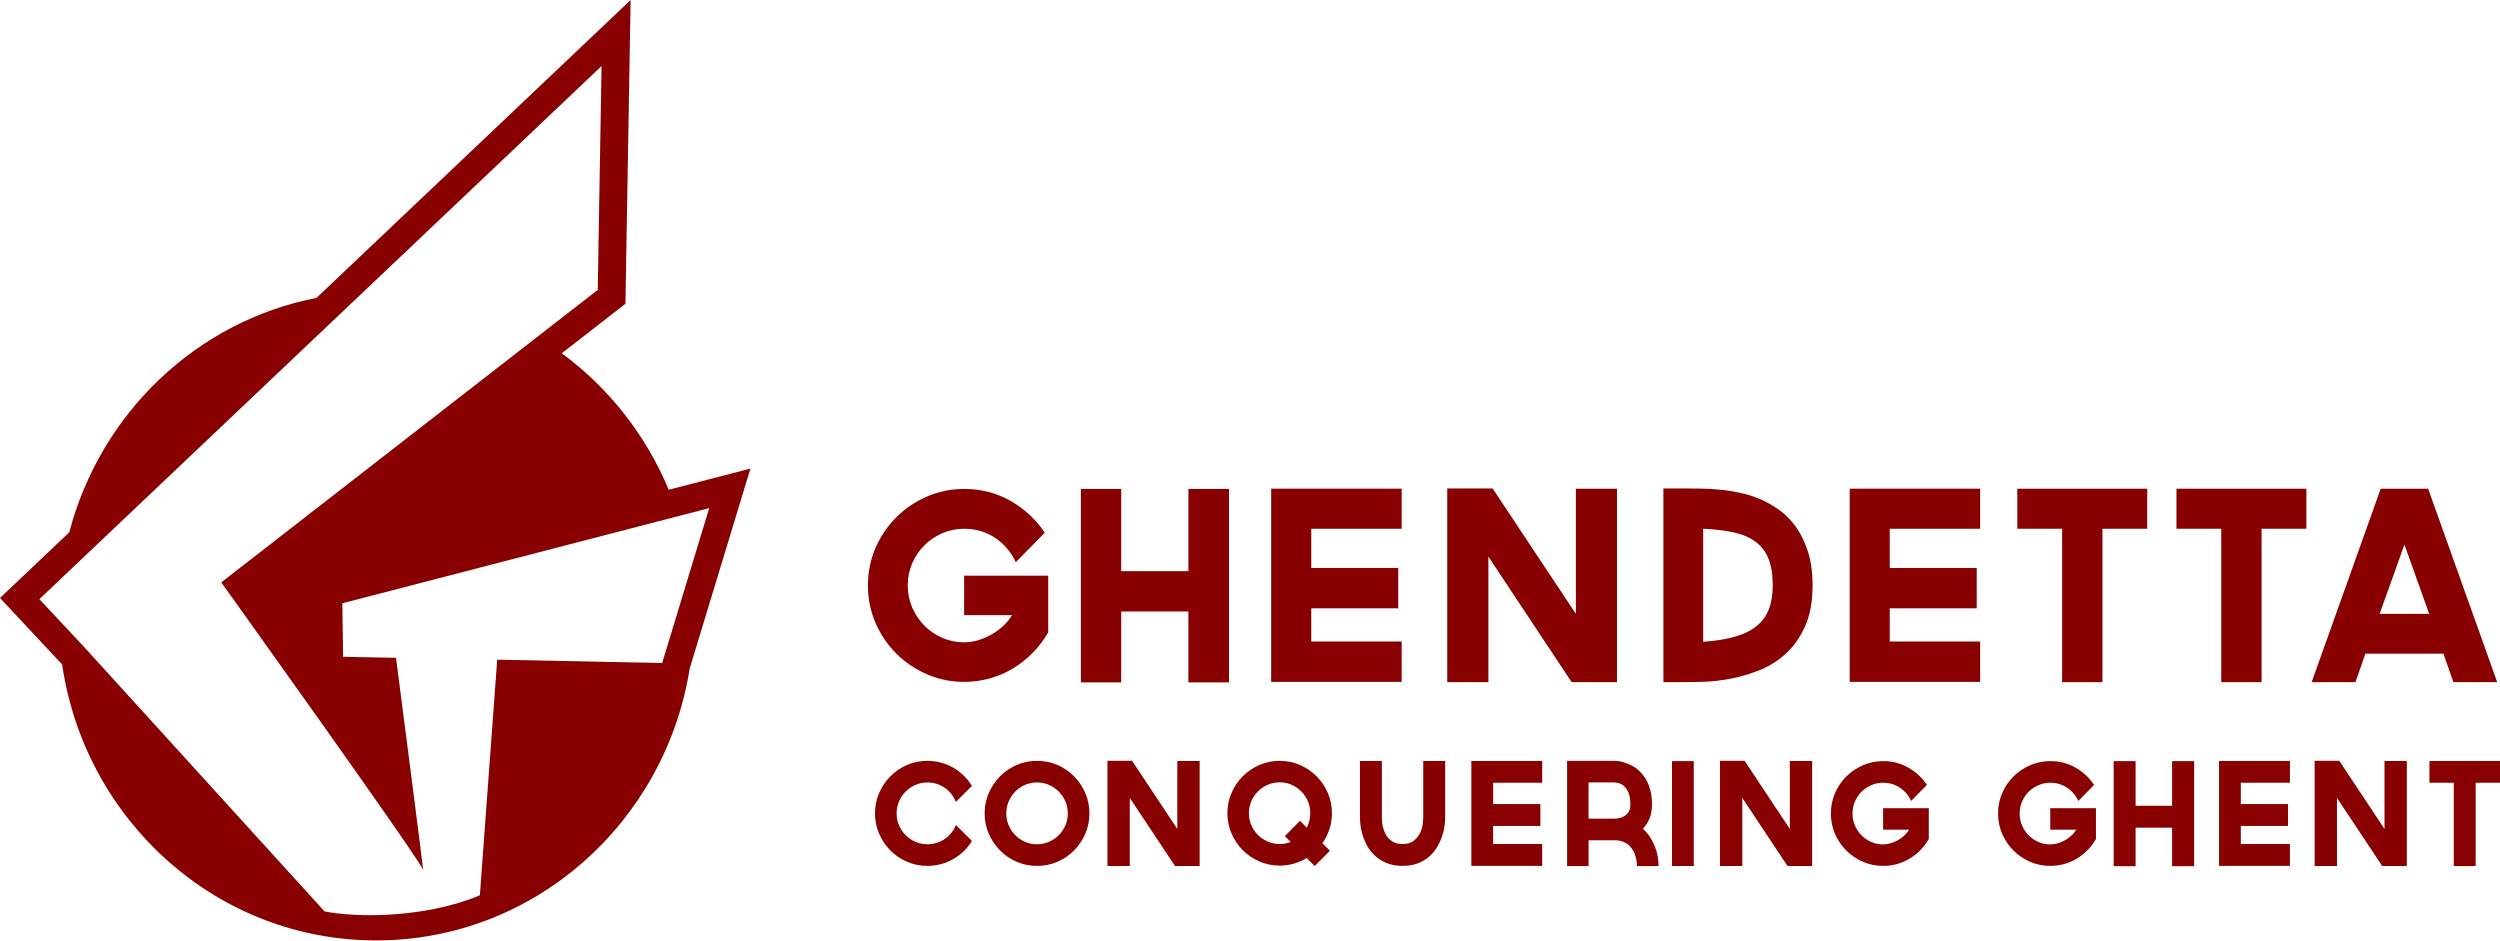
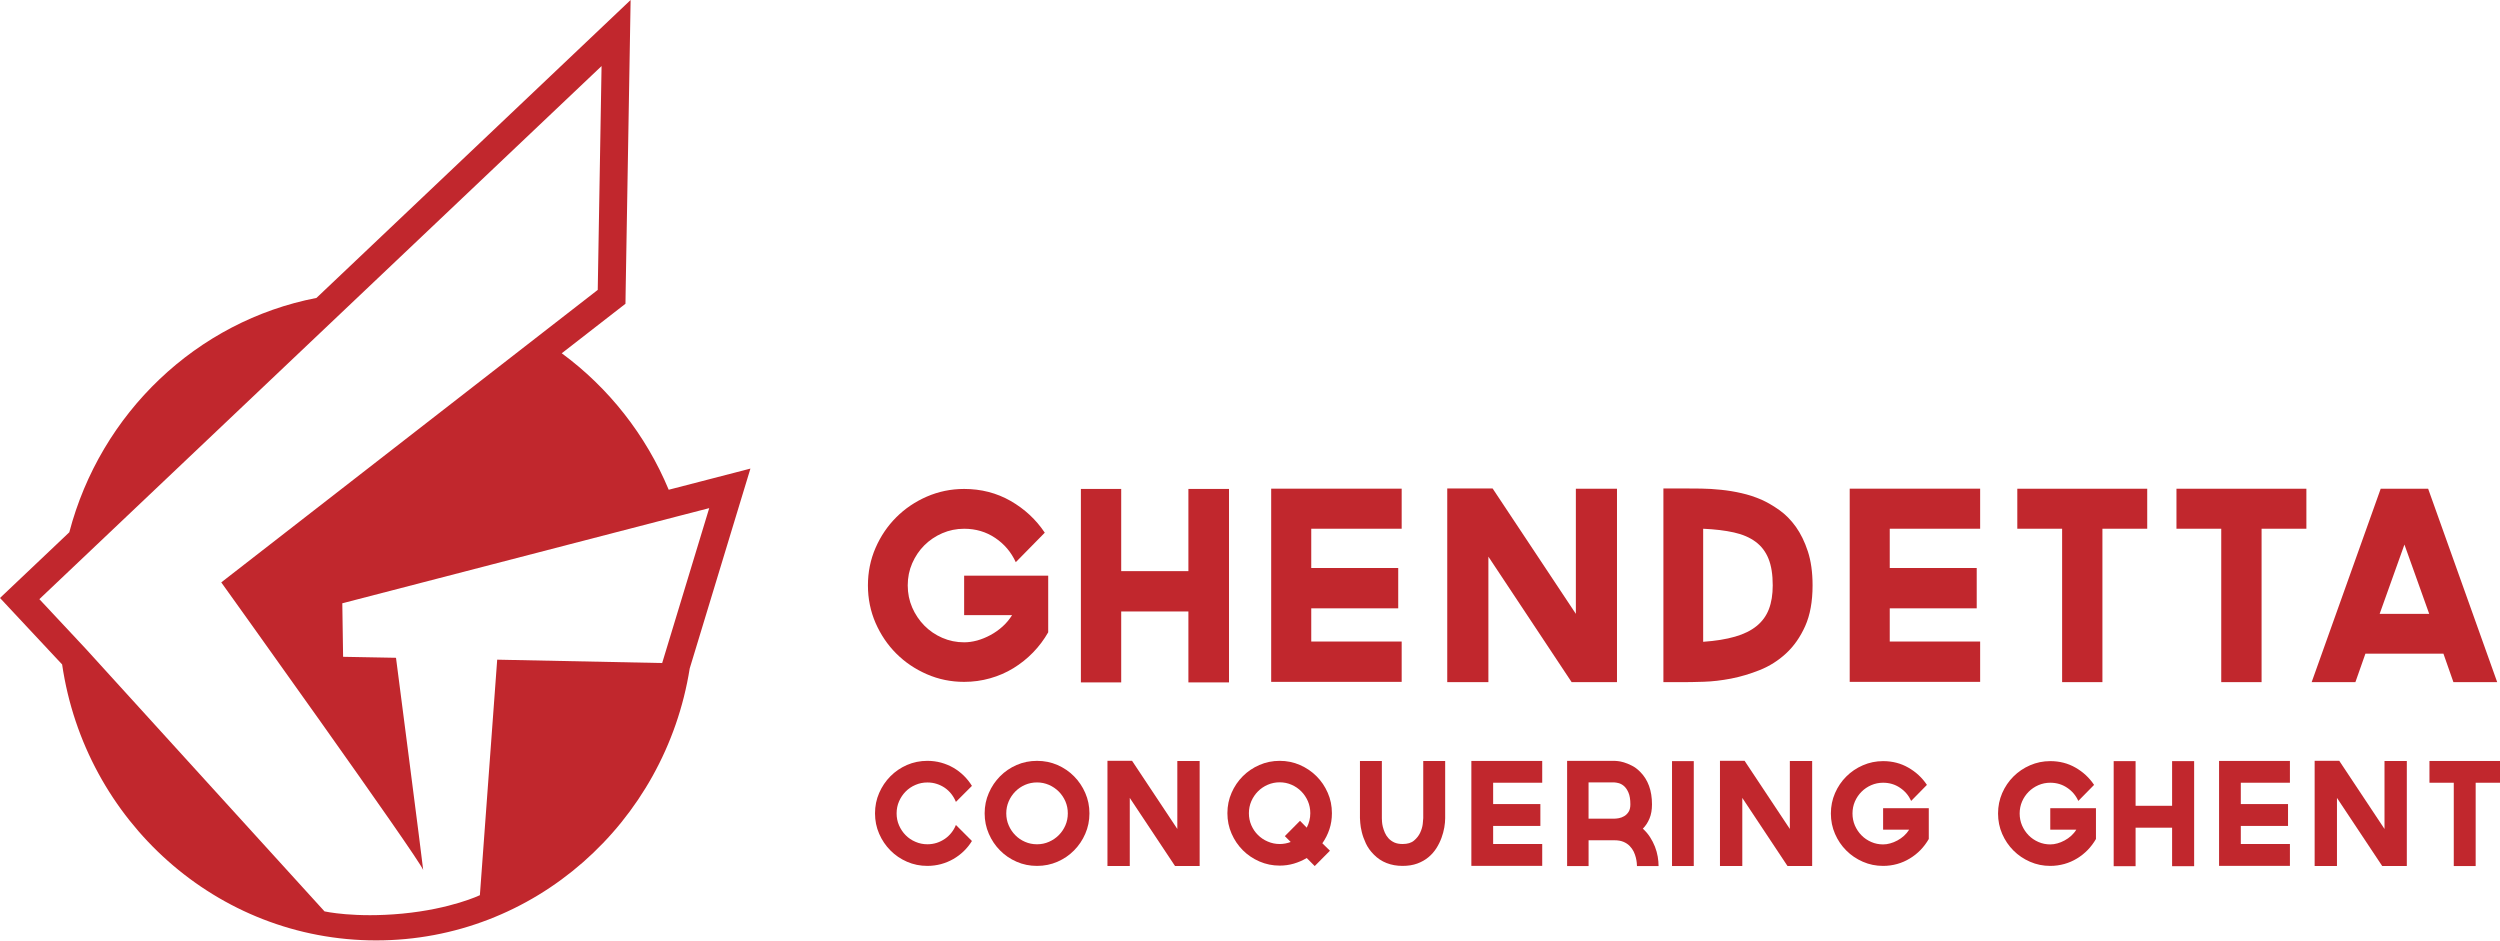
- <svg xmlns="http://www.w3.org/2000/svg" version="1.1" id="Layer_1" x="0px" y="0px" width="512px" height="192.597px" viewBox="0.5 240.5 512 192.597" enable-background="new 0.5 240.5 512 192.597" xml:space="preserve">
-   <path fill="#890000" d="M154.188,336.466l-9.878,2.559l-6.082,1.575l-0.776,0.2c-4.682-11.248-12.316-20.895-21.91-27.952  l0.419-0.321l10.47-8.136l2.164-1.68l0.041-2.741l0.782-45.84l0.232-13.63l-9.891,9.383l-46.397,43.999l-8.052,7.634  c-24.561,4.766-44.221,23.604-50.617,47.994l-2.568,2.435l-7.505,7.116L0.5,362.965l3.878,4.153l7.9,8.449l0.945,1.003  c4.676,31.992,31.668,56.526,64.313,56.526c32.364,0,59.197-24.111,64.217-55.696l9.468-31.176L154.188,336.466z M136.112,376.291  l-33.786-0.69l-3.547,48.236c0,0-5.884,2.821-15.876,3.772c-9.779,0.932-15.941-0.458-15.941-0.458l-48.83-53.706l-1.673-1.792  l-7.898-8.446l7.505-7.115l61.233-58.064l46.401-43.998l-0.782,45.842l-10.475,8.134l-66.628,51.766  c0,0,40.504,56.507,41.354,58.905c-0.075-1.08-5.568-43.462-5.568-43.462l-10.834-0.201l-0.163-10.962l69.062-17.915l6.082-1.573  L136.112,376.291z" />
+ <svg xmlns="http://www.w3.org/2000/svg" version="1.1" id="Layer_1" x="0px" y="0px" width="512px" height="192.598px" viewBox="0 0 512 192.598" enable-background="new 0 0 512 192.598" xml:space="preserve">
+   <path fill="#C1272D" d="M153.688,95.966l-9.878,2.56l-6.082,1.574l-0.776,0.2c-4.682-11.248-12.316-20.895-21.91-27.952l0.419-0.32  l10.47-8.137l2.164-1.68l0.041-2.741l0.782-45.84L129.15,0l-9.891,9.383L72.862,53.382l-8.052,7.634  C40.249,65.782,20.589,84.62,14.193,109.01l-2.568,2.436L4.12,118.56L0,122.465l3.878,4.153l7.9,8.449l0.945,1.003  c4.676,31.991,31.668,56.525,64.313,56.525c32.364,0,59.197-24.11,64.217-55.695l9.468-31.177L153.688,95.966z M135.612,135.791  l-33.786-0.69l-3.547,48.236c0,0-5.884,2.821-15.876,3.772c-9.779,0.932-15.941-0.458-15.941-0.458l-48.83-53.706l-1.673-1.792  l-7.898-8.446l7.505-7.115l61.233-58.063L123.2,13.53l-0.782,45.842l-10.475,8.134l-66.628,51.766c0,0,40.504,56.508,41.354,58.905  c-0.075-1.08-5.568-43.462-5.568-43.462l-10.834-0.201l-0.163-10.962l69.062-17.915l6.082-1.572L135.612,135.791z" />
  <g>
-     <path fill="#890000" d="M197.955,358.393h17.217v11.604c-0.864,1.511-1.899,2.892-3.105,4.132   c-1.204,1.241-2.546,2.308-4.018,3.214c-1.475,0.904-3.067,1.592-4.776,2.075c-1.712,0.484-3.479,0.73-5.317,0.73   c-2.697,0-5.242-0.521-7.64-1.568c-2.393-1.041-4.48-2.456-6.263-4.234c-1.78-1.783-3.191-3.871-4.239-6.263   c-1.039-2.396-1.562-4.962-1.562-7.698c0-2.732,0.523-5.296,1.562-7.683c1.048-2.402,2.457-4.48,4.239-6.259   c1.782-1.784,3.87-3.193,6.263-4.238c2.397-1.04,4.942-1.568,7.64-1.568c3.489,0,6.664,0.823,9.526,2.458   c2.86,1.645,5.188,3.804,6.988,6.501l-5.938,6.041c-0.938-2.05-2.338-3.704-4.208-4.964c-1.87-1.257-3.991-1.883-6.369-1.883   c-1.586,0-3.076,0.307-4.48,0.915c-1.402,0.609-2.623,1.439-3.672,2.48c-1.045,1.044-1.867,2.269-2.483,3.673   c-0.611,1.403-0.916,2.913-0.916,4.532c0,1.614,0.308,3.13,0.916,4.535c0.611,1.399,1.438,2.634,2.483,3.696   c1.049,1.061,2.27,1.898,3.672,2.507c1.404,0.614,2.895,0.92,4.48,0.92c0.859,0,1.752-0.127,2.671-0.374   c0.92-0.26,1.826-0.627,2.721-1.113c0.905-0.486,1.727-1.07,2.487-1.754c0.758-0.685,1.4-1.457,1.939-2.323h-9.818V358.393z" />
-     <path fill="#890000" d="M252.2,340.637v39.618h-8.316V365.73h-13.762v14.524h-8.256v-39.618h8.256v16.839h13.762v-16.839H252.2z" />
-     <path fill="#890000" d="M269.044,348.789v8.031h17.812v8.263h-17.812v6.8h18.519v8.266h-26.725v-39.566h26.725v8.207H269.044   L269.044,348.789z" />
-     <path fill="#890000" d="M323.237,340.589h8.423v39.616h-9.288l-17.05-25.705v25.705h-8.426v-39.674h9.287l17.054,25.686V340.589z" />
-     <path fill="#890000" d="M361.294,342.853c1.188,0.54,2.399,1.252,3.644,2.131c1.238,0.881,2.354,2.016,3.347,3.398   c0.988,1.385,1.809,3.055,2.455,5.017c0.646,1.964,0.974,4.292,0.974,6.986c0,3.315-0.509,6.093-1.514,8.342   c-1.01,2.251-2.314,4.115-3.915,5.592c-1.599,1.478-3.388,2.61-5.368,3.401c-1.979,0.792-3.953,1.378-5.908,1.759   c-1.964,0.372-3.814,0.593-5.559,0.644c-1.748,0.053-3.161,0.083-4.238,0.083h-4.048v-39.671h4.048   c1.149,0,2.386,0.011,3.696,0.027c1.315,0.021,2.675,0.098,4.072,0.248c1.406,0.141,2.808,0.374,4.214,0.699   C358.594,341.83,359.955,342.274,361.294,342.853z M349.309,371.942c2.551-0.181,4.731-0.534,6.531-1.056   c1.797-0.515,3.279-1.246,4.421-2.18c1.153-0.938,1.991-2.092,2.511-3.458c0.522-1.365,0.782-2.988,0.782-4.858   c0-2.196-0.281-4.012-0.862-5.454c-0.575-1.436-1.457-2.598-2.643-3.476c-1.188-0.881-2.67-1.521-4.452-1.916   c-1.777-0.397-3.879-0.651-6.288-0.755V371.942z" />
-     <path fill="#890000" d="M387.519,348.789v8.031h17.812v8.263h-17.812v6.8h18.514v8.266h-26.714v-39.566h26.714v8.207H387.519   L387.519,348.789z" />
-     <path fill="#890000" d="M440.252,348.789h-9.176v31.416h-8.254v-31.416h-9.177v-8.2h26.606V348.789z" />
-     <path fill="#890000" d="M472.849,348.789h-9.177v31.416h-8.261v-31.416h-9.172v-8.2h26.609V348.789z" />
-     <path fill="#890000" d="M502.961,380.205l-2.047-5.834h-15.977l-2.051,5.834h-8.958l14.14-39.616h9.714l14.144,39.616H502.961z    M487.854,366.217H498l-5.073-14.194L487.854,366.217z" />
+     <path fill="#C1272D" d="M197.455,117.892h17.217v11.604c-0.864,1.511-1.899,2.892-3.105,4.132   c-1.204,1.241-2.546,2.309-4.018,3.214c-1.475,0.904-3.067,1.592-4.776,2.075c-1.712,0.484-3.479,0.73-5.317,0.73   c-2.697,0-5.242-0.521-7.64-1.568c-2.393-1.041-4.48-2.456-6.263-4.234c-1.78-1.782-3.191-3.871-4.239-6.263   c-1.039-2.396-1.562-4.962-1.562-7.698c0-2.731,0.523-5.296,1.562-7.683c1.048-2.402,2.457-4.48,4.239-6.259   c1.782-1.784,3.87-3.193,6.263-4.238c2.397-1.04,4.942-1.568,7.64-1.568c3.489,0,6.664,0.823,9.526,2.458   c2.86,1.646,5.188,3.805,6.988,6.501l-5.938,6.041c-0.938-2.05-2.338-3.704-4.208-4.964c-1.87-1.257-3.991-1.883-6.369-1.883   c-1.586,0-3.076,0.307-4.48,0.915c-1.402,0.609-2.623,1.438-3.672,2.479c-1.045,1.045-1.867,2.27-2.483,3.674   c-0.611,1.402-0.916,2.913-0.916,4.531c0,1.614,0.308,3.131,0.916,4.535c0.611,1.399,1.438,2.634,2.483,3.696   c1.049,1.061,2.27,1.898,3.672,2.507c1.404,0.614,2.895,0.92,4.48,0.92c0.859,0,1.752-0.127,2.671-0.374   c0.92-0.26,1.826-0.627,2.721-1.112c0.905-0.486,1.727-1.07,2.487-1.755c0.758-0.685,1.4-1.457,1.939-2.322h-9.818V117.892z" />
+     <path fill="#C1272D" d="M251.7,100.136v39.618h-8.316V125.23h-13.762v14.523h-8.256v-39.618h8.256v16.839h13.762v-16.839   L251.7,100.136L251.7,100.136z" />
+     <path fill="#C1272D" d="M268.544,108.289v8.031h17.812v8.263h-17.812v6.8h18.519v8.267h-26.725v-39.566h26.725v8.207   L268.544,108.289L268.544,108.289z" />
+     <path fill="#C1272D" d="M322.736,100.089h8.424v39.616h-9.288L304.822,114v25.705h-8.426v-39.674h9.287l17.053,25.686V100.089z" />
+     <path fill="#C1272D" d="M360.794,102.352c1.188,0.54,2.399,1.253,3.644,2.132c1.238,0.881,2.354,2.016,3.348,3.397   c0.988,1.385,1.809,3.056,2.455,5.018c0.646,1.964,0.974,4.292,0.974,6.985c0,3.315-0.509,6.093-1.514,8.342   c-1.011,2.252-2.314,4.115-3.915,5.593c-1.6,1.478-3.389,2.609-5.368,3.4c-1.979,0.792-3.953,1.378-5.908,1.76   c-1.964,0.371-3.813,0.593-5.559,0.644c-1.748,0.053-3.161,0.083-4.238,0.083h-4.048v-39.671h4.048   c1.149,0,2.386,0.011,3.696,0.027c1.314,0.021,2.675,0.098,4.072,0.248c1.405,0.141,2.808,0.373,4.213,0.698   C358.094,101.33,359.455,101.774,360.794,102.352z M348.809,131.442c2.551-0.182,4.731-0.534,6.531-1.057   c1.797-0.515,3.279-1.246,4.421-2.18c1.153-0.938,1.991-2.092,2.511-3.458c0.522-1.365,0.783-2.988,0.783-4.858   c0-2.195-0.281-4.012-0.863-5.454c-0.574-1.436-1.457-2.598-2.643-3.476c-1.188-0.881-2.67-1.521-4.451-1.916   c-1.777-0.397-3.88-0.651-6.289-0.755V131.442z" />
+     <path fill="#C1272D" d="M387.02,108.289v8.031h17.812v8.263H387.02v6.8h18.514v8.267h-26.715v-39.566h26.715v8.207L387.02,108.289   L387.02,108.289z" />
+     <path fill="#C1272D" d="M439.752,108.289h-9.176v31.416h-8.254v-31.416h-9.178v-8.2h26.606L439.752,108.289L439.752,108.289z" />
+     <path fill="#C1272D" d="M472.349,108.289h-9.177v31.416h-8.261v-31.416h-9.172v-8.2h26.608L472.349,108.289L472.349,108.289z" />
+     <path fill="#C1272D" d="M502.461,139.705l-2.047-5.834h-15.977l-2.052,5.834h-8.958l14.141-39.616h9.714l14.144,39.616H502.461z    M487.354,125.717H497.5l-5.073-14.193L487.354,125.717z" />
  </g>
  <g>
-     <path fill="#890000" d="M199.552,412.735c-0.47,0.765-1.024,1.457-1.669,2.082c-0.648,0.627-1.364,1.164-2.142,1.613   c-0.783,0.451-1.624,0.795-2.525,1.043c-0.896,0.237-1.824,0.362-2.785,0.362c-1.483,0-2.875-0.278-4.178-0.849   c-1.3-0.566-2.431-1.337-3.399-2.318c-0.968-0.974-1.733-2.108-2.302-3.413c-0.567-1.3-0.849-2.69-0.849-4.176   c0-1.486,0.281-2.88,0.849-4.178c0.568-1.301,1.334-2.438,2.302-3.416c0.969-0.98,2.1-1.751,3.399-2.319   c1.298-0.562,2.694-0.844,4.178-0.844c0.961,0,1.89,0.123,2.785,0.363c0.901,0.25,1.742,0.594,2.525,1.043   c0.777,0.45,1.493,0.994,2.142,1.627c0.645,0.635,1.199,1.333,1.669,2.094l-3.282,3.281c-0.235-0.585-0.545-1.119-0.925-1.609   c-0.38-0.487-0.826-0.909-1.332-1.265c-0.511-0.347-1.067-0.623-1.671-0.814c-0.606-0.198-1.243-0.291-1.911-0.291   c-0.858,0-1.676,0.161-2.443,0.497c-0.775,0.325-1.443,0.787-2.013,1.359c-0.566,0.579-1.018,1.247-1.348,2.007   c-0.333,0.763-0.501,1.58-0.501,2.465c0,0.876,0.163,1.702,0.501,2.465c0.33,0.755,0.781,1.43,1.348,2.003   c0.567,0.577,1.235,1.031,2.013,1.359c0.768,0.336,1.585,0.501,2.443,0.501c0.668,0,1.3-0.098,1.911-0.289   c0.604-0.198,1.16-0.473,1.671-0.823c0.508-0.353,0.954-0.766,1.332-1.248c0.38-0.473,0.689-1.008,0.925-1.595L199.552,412.735z" />
-     <path fill="#890000" d="M212.886,417.836c-1.485,0-2.877-0.278-4.177-0.849c-1.299-0.566-2.436-1.337-3.4-2.318   c-0.967-0.974-1.733-2.108-2.299-3.413c-0.568-1.3-0.854-2.69-0.854-4.176c0-1.486,0.285-2.88,0.854-4.178   c0.565-1.301,1.332-2.438,2.299-3.416c0.965-0.98,2.102-1.751,3.4-2.319c1.3-0.562,2.691-0.844,4.177-0.844s2.88,0.282,4.178,0.844   c1.298,0.571,2.436,1.339,3.4,2.319c0.967,0.978,1.735,2.115,2.299,3.416c0.568,1.298,0.854,2.691,0.854,4.178   c0,1.485-0.285,2.876-0.854,4.176c-0.563,1.305-1.332,2.439-2.299,3.413c-0.965,0.981-2.103,1.754-3.4,2.318   C215.768,417.553,214.371,417.836,212.886,417.836z M212.886,400.742c-0.884,0-1.7,0.171-2.46,0.499   c-0.761,0.333-1.425,0.79-1.992,1.362c-0.569,0.581-1.021,1.25-1.348,2.009c-0.335,0.766-0.503,1.583-0.503,2.462   c0,0.882,0.168,1.708,0.503,2.463c0.327,0.763,0.78,1.435,1.348,2.011c0.567,0.577,1.227,1.028,1.992,1.359   c0.764,0.336,1.581,0.501,2.46,0.501c0.858,0,1.672-0.165,2.436-0.501c0.761-0.331,1.431-0.784,2.007-1.359   c0.576-0.58,1.031-1.248,1.364-2.011c0.331-0.755,0.495-1.581,0.495-2.463c0-0.879-0.164-1.696-0.495-2.462   c-0.333-0.759-0.788-1.429-1.364-2.009c-0.576-0.572-1.246-1.029-2.007-1.362C214.558,400.913,213.751,400.742,212.886,400.742z" />
-     <path fill="#890000" d="M241.615,396.348h4.574v21.515h-5.042l-9.269-13.952v13.952h-4.571v-21.545h5.043l9.265,13.954V396.348   L241.615,396.348z" />
-     <path fill="#890000" d="M273.278,407.046c0,1.155-0.169,2.251-0.513,3.285c-0.344,1.035-0.825,1.989-1.448,2.873l1.554,1.524   l-3.115,3.14l-1.637-1.644c-0.825,0.487-1.697,0.868-2.628,1.142c-0.931,0.274-1.897,0.411-2.914,0.411   c-1.468,0-2.849-0.285-4.15-0.849c-1.298-0.569-2.437-1.335-3.4-2.301c-0.965-0.965-1.733-2.103-2.301-3.402   c-0.57-1.299-0.854-2.69-0.854-4.18c0-1.482,0.284-2.876,0.854-4.173c0.567-1.302,1.336-2.434,2.301-3.401   c0.964-0.966,2.103-1.736,3.4-2.303c1.302-0.563,2.683-0.846,4.15-0.846s2.849,0.282,4.145,0.846   c1.302,0.569,2.435,1.337,3.399,2.303c0.974,0.968,1.738,2.1,2.304,3.401C272.997,404.17,273.278,405.563,273.278,407.046z    M262.577,413.355c0.782,0,1.535-0.143,2.259-0.417l-1.203-1.2l3.111-3.137l1.375,1.408c0.491-0.939,0.729-1.925,0.729-2.964   c0-0.873-0.164-1.698-0.494-2.462c-0.333-0.762-0.785-1.433-1.347-2.002c-0.568-0.574-1.234-1.031-1.994-1.362   c-0.765-0.335-1.573-0.501-2.437-0.501c-0.857,0-1.673,0.166-2.445,0.501c-0.769,0.331-1.44,0.788-2.007,1.362   c-0.572,0.575-1.016,1.24-1.353,2.002c-0.331,0.764-0.496,1.589-0.496,2.462c0,0.877,0.165,1.703,0.496,2.467   c0.337,0.763,0.78,1.428,1.353,1.99c0.566,0.566,1.234,1.019,2.007,1.346C260.906,413.185,261.72,413.355,262.577,413.355z" />
-     <path fill="#890000" d="M296.47,396.348v11.726c0,0.565-0.06,1.2-0.175,1.889c-0.119,0.692-0.313,1.404-0.574,2.125   c-0.267,0.726-0.612,1.436-1.054,2.134c-0.442,0.686-0.979,1.307-1.629,1.84c-0.641,0.537-1.401,0.967-2.27,1.289   c-0.879,0.322-1.876,0.484-3.005,0.484h-0.034c-1.174,0-2.258-0.193-3.255-0.582c-0.995-0.391-1.864-0.97-2.611-1.735   c-0.702-0.699-1.242-1.458-1.626-2.27c-0.38-0.812-0.657-1.583-0.835-2.317c-0.182-0.726-0.283-1.368-0.322-1.904   c-0.039-0.539-0.062-0.864-0.062-0.985v-11.692h4.487v11.726c0,0.157,0.011,0.392,0.032,0.709c0.017,0.306,0.072,0.66,0.168,1.05   c0.102,0.394,0.239,0.787,0.417,1.204c0.175,0.408,0.421,0.787,0.743,1.143c0.322,0.352,0.719,0.634,1.188,0.853   c0.471,0.212,1.039,0.315,1.707,0.315c0.999,0,1.773-0.229,2.326-0.7c0.559-0.468,0.978-1.005,1.262-1.61   c0.283-0.608,0.461-1.204,0.531-1.794c0.07-0.583,0.102-0.981,0.102-1.202v-11.692H296.47L296.47,396.348z" />
-     <path fill="#890000" d="M306.296,400.806v4.366h9.673v4.483h-9.673v3.7h10.049v4.48h-14.511v-21.488h14.511v4.458H306.296   L306.296,400.806z" />
-     <path fill="#890000" d="M336.952,410.215c0.567,0.505,1.054,1.08,1.47,1.717c0.408,0.631,0.743,1.288,1.01,1.961   c0.265,0.681,0.45,1.352,0.57,2.042c0.115,0.682,0.175,1.325,0.175,1.934h-2.2h-2.225c0-0.139-0.017-0.37-0.045-0.69   c-0.029-0.323-0.098-0.681-0.192-1.067c-0.096-0.396-0.245-0.792-0.438-1.207c-0.2-0.407-0.47-0.791-0.812-1.142   c-0.339-0.354-0.764-0.637-1.273-0.854c-0.508-0.213-1.123-0.322-1.845-0.322h-5.306v5.277h-4.396v-21.545h9.701   c0.075,0,0.295,0.015,0.645,0.048c0.353,0.032,0.779,0.115,1.275,0.263c0.501,0.148,1.041,0.368,1.626,0.666   c0.586,0.287,1.152,0.708,1.699,1.258c1.624,1.623,2.438,3.849,2.438,6.681c0,1.113-0.169,2.081-0.512,2.9   C337.973,408.955,337.52,409.646,336.952,410.215z M331.147,408.161c0.235,0,0.536-0.034,0.905-0.099   c0.374-0.066,0.738-0.211,1.089-0.415c0.348-0.203,0.646-0.496,0.895-0.88c0.245-0.375,0.365-0.894,0.365-1.538   c0-1.014-0.136-1.824-0.396-2.416c-0.263-0.601-0.58-1.047-0.938-1.352c-0.365-0.303-0.729-0.495-1.104-0.584   c-0.369-0.084-0.652-0.136-0.843-0.136h-5.283v7.419H331.147L331.147,408.161z" />
-     <path fill="#890000" d="M347.385,396.379v21.483h-4.456v-21.483H347.385z" />
-     <path fill="#890000" d="M367.058,396.348h4.572v21.515h-5.047l-9.26-13.952v13.952h-4.574v-21.545h5.045l9.264,13.954V396.348z" />
-     <path fill="#890000" d="M386.161,406.025h9.354v6.3c-0.472,0.82-1.031,1.567-1.684,2.248c-0.655,0.67-1.384,1.251-2.188,1.737   c-0.798,0.491-1.661,0.871-2.587,1.131c-0.931,0.262-1.889,0.395-2.895,0.395c-1.46,0-2.841-0.278-4.144-0.849   c-1.298-0.566-2.433-1.333-3.397-2.301c-0.974-0.968-1.736-2.102-2.304-3.398c-0.567-1.301-0.85-2.693-0.85-4.18   s0.282-2.878,0.85-4.181c0.569-1.297,1.33-2.43,2.304-3.396c0.965-0.968,2.1-1.736,3.397-2.299   c1.303-0.568,2.684-0.852,4.144-0.852c1.899,0,3.623,0.442,5.172,1.334c1.559,0.893,2.824,2.063,3.8,3.534l-3.226,3.281   c-0.509-1.113-1.272-2.017-2.288-2.693c-1.016-0.69-2.169-1.031-3.458-1.031c-0.858,0-1.671,0.165-2.432,0.497   c-0.76,0.333-1.426,0.785-1.993,1.352c-0.568,0.569-1.012,1.229-1.35,1.992c-0.328,0.761-0.494,1.579-0.494,2.457   c0,0.883,0.166,1.703,0.494,2.467c0.338,0.761,0.783,1.431,1.35,2.007c0.567,0.579,1.233,1.027,1.993,1.361   c0.761,0.336,1.573,0.499,2.432,0.499c0.468,0,0.949-0.067,1.447-0.208c0.497-0.135,0.995-0.332,1.483-0.6   c0.489-0.26,0.935-0.58,1.346-0.948c0.416-0.376,0.762-0.792,1.061-1.262h-5.337V406.025L386.161,406.025z" />
-     <path fill="#890000" d="M420.398,406.025h9.354v6.3c-0.473,0.82-1.032,1.567-1.689,2.248c-0.657,0.67-1.379,1.251-2.181,1.737   c-0.801,0.491-1.665,0.871-2.596,1.131c-0.929,0.258-1.89,0.395-2.889,0.395c-1.461,0-2.842-0.278-4.146-0.849   c-1.3-0.566-2.428-1.333-3.398-2.301c-0.97-0.968-1.735-2.102-2.302-3.398c-0.566-1.301-0.849-2.693-0.849-4.18   s0.282-2.878,0.849-4.181c0.566-1.297,1.332-2.43,2.302-3.396c0.971-0.968,2.099-1.736,3.398-2.299   c1.305-0.568,2.686-0.852,4.146-0.852c1.898,0,3.62,0.442,5.173,1.334c1.554,0.893,2.821,2.063,3.799,3.534l-3.229,3.281   c-0.505-1.113-1.272-2.017-2.284-2.693c-1.019-0.69-2.169-1.031-3.459-1.031c-0.861,0-1.671,0.165-2.433,0.497   c-0.762,0.333-1.429,0.785-1.996,1.352c-0.562,0.569-1.012,1.229-1.347,1.992c-0.328,0.761-0.495,1.579-0.495,2.457   c0,0.883,0.167,1.703,0.495,2.467c0.335,0.761,0.785,1.431,1.347,2.007c0.567,0.579,1.234,1.027,1.996,1.361   c0.762,0.336,1.571,0.499,2.433,0.499c0.469,0,0.948-0.067,1.448-0.208c0.497-0.135,0.992-0.332,1.479-0.6   c0.491-0.26,0.939-0.58,1.35-0.948c0.407-0.376,0.764-0.792,1.054-1.262h-5.334v-4.395H420.398z" />
-     <path fill="#890000" d="M449.859,396.379v21.517h-4.512v-7.886h-7.478v7.886h-4.487v-21.517h4.487v9.147h7.478v-9.147H449.859z" />
-     <path fill="#890000" d="M459.418,400.806v4.366h9.67v4.483h-9.67v3.7h10.057v4.48h-14.511v-21.488h14.511v4.458H459.418   L459.418,400.806z" />
-     <path fill="#890000" d="M488.843,396.348h4.574v21.515h-5.039l-9.267-13.952v13.952h-4.572v-21.545h5.044l9.264,13.954v-13.924   H488.843z" />
-     <path fill="#890000" d="M512.5,400.806h-4.984v17.062h-4.485v-17.062h-4.979v-4.458H512.5V400.806z" />
+     <path fill="#C1272D" d="M199.052,172.235c-0.47,0.765-1.024,1.457-1.669,2.082c-0.648,0.627-1.364,1.164-2.142,1.612   c-0.783,0.451-1.624,0.795-2.525,1.043c-0.896,0.237-1.824,0.362-2.785,0.362c-1.483,0-2.875-0.278-4.178-0.849   c-1.3-0.566-2.431-1.337-3.399-2.318c-0.968-0.974-1.733-2.108-2.302-3.413c-0.567-1.3-0.849-2.689-0.849-4.176   s0.281-2.88,0.849-4.178c0.568-1.302,1.334-2.438,2.302-3.416c0.969-0.98,2.1-1.751,3.399-2.319   c1.298-0.562,2.694-0.844,4.178-0.844c0.961,0,1.89,0.123,2.785,0.362c0.901,0.25,1.742,0.595,2.525,1.044   c0.777,0.449,1.493,0.993,2.142,1.627c0.645,0.635,1.199,1.333,1.669,2.094l-3.282,3.281c-0.235-0.585-0.545-1.119-0.925-1.609   c-0.38-0.487-0.826-0.909-1.332-1.265c-0.511-0.348-1.067-0.623-1.671-0.814c-0.606-0.198-1.243-0.291-1.911-0.291   c-0.858,0-1.676,0.161-2.443,0.497c-0.775,0.325-1.443,0.787-2.013,1.359c-0.566,0.579-1.018,1.247-1.348,2.007   c-0.333,0.763-0.501,1.58-0.501,2.465c0,0.876,0.163,1.702,0.501,2.465c0.33,0.755,0.781,1.43,1.348,2.003   c0.567,0.577,1.235,1.031,2.013,1.359c0.768,0.336,1.585,0.501,2.443,0.501c0.668,0,1.3-0.099,1.911-0.289   c0.604-0.198,1.16-0.473,1.671-0.823c0.508-0.353,0.954-0.766,1.332-1.248c0.38-0.473,0.689-1.008,0.925-1.595L199.052,172.235z" />
+     <path fill="#C1272D" d="M212.386,177.336c-1.485,0-2.877-0.278-4.177-0.849c-1.299-0.566-2.436-1.337-3.4-2.318   c-0.967-0.974-1.733-2.108-2.299-3.413c-0.568-1.3-0.854-2.689-0.854-4.176s0.285-2.88,0.854-4.178   c0.565-1.302,1.332-2.438,2.299-3.416c0.965-0.98,2.102-1.751,3.4-2.319c1.3-0.562,2.691-0.844,4.177-0.844   c1.486,0,2.88,0.282,4.178,0.844c1.298,0.571,2.436,1.339,3.4,2.319c0.967,0.978,1.735,2.114,2.299,3.416   c0.568,1.298,0.854,2.69,0.854,4.178c0,1.485-0.285,2.876-0.854,4.176c-0.563,1.305-1.332,2.439-2.299,3.413   c-0.965,0.981-2.103,1.754-3.4,2.318C215.268,177.052,213.871,177.336,212.386,177.336z M212.386,160.242   c-0.884,0-1.7,0.171-2.46,0.499c-0.761,0.333-1.425,0.79-1.992,1.361c-0.569,0.581-1.021,1.25-1.348,2.01   c-0.335,0.766-0.503,1.583-0.503,2.462c0,0.882,0.168,1.708,0.503,2.463c0.327,0.763,0.78,1.435,1.348,2.011   c0.567,0.577,1.227,1.028,1.992,1.359c0.764,0.336,1.581,0.501,2.46,0.501c0.858,0,1.672-0.165,2.436-0.501   c0.761-0.331,1.431-0.784,2.007-1.359c0.576-0.58,1.031-1.248,1.364-2.011c0.331-0.755,0.495-1.581,0.495-2.463   c0-0.879-0.164-1.696-0.495-2.462c-0.333-0.76-0.788-1.43-1.364-2.01c-0.576-0.571-1.246-1.028-2.007-1.361   C214.058,160.413,213.251,160.242,212.386,160.242z" />
+     <path fill="#C1272D" d="M241.115,155.847h4.574v21.516h-5.042l-9.269-13.952v13.952h-4.571v-21.545h5.043l9.265,13.953V155.847   L241.115,155.847z" />
+     <path fill="#C1272D" d="M272.777,166.546c0,1.155-0.168,2.251-0.512,3.285c-0.345,1.035-0.826,1.989-1.449,2.873l1.555,1.523   l-3.115,3.141l-1.637-1.645c-0.825,0.487-1.697,0.868-2.628,1.143c-0.931,0.273-1.897,0.411-2.914,0.411   c-1.468,0-2.849-0.285-4.149-0.85c-1.299-0.568-2.438-1.335-3.401-2.301c-0.965-0.965-1.733-2.103-2.301-3.402   c-0.57-1.299-0.854-2.689-0.854-4.18c0-1.482,0.284-2.876,0.854-4.173c0.567-1.302,1.336-2.435,2.301-3.401   c0.964-0.966,2.103-1.735,3.401-2.303c1.301-0.562,2.682-0.846,4.149-0.846c1.467,0,2.849,0.281,4.146,0.846   c1.301,0.569,2.435,1.337,3.398,2.303c0.975,0.969,1.738,2.101,2.304,3.401C272.497,163.67,272.777,165.062,272.777,166.546z    M262.077,172.855c0.782,0,1.534-0.144,2.259-0.417l-1.203-1.2l3.111-3.138l1.375,1.408c0.49-0.938,0.729-1.925,0.729-2.964   c0-0.873-0.164-1.698-0.494-2.462c-0.332-0.762-0.785-1.433-1.347-2.002c-0.567-0.574-1.233-1.031-1.993-1.362   c-0.766-0.335-1.574-0.501-2.438-0.501c-0.857,0-1.674,0.166-2.445,0.501c-0.77,0.331-1.439,0.788-2.007,1.362   c-0.571,0.575-1.017,1.24-1.353,2.002c-0.332,0.764-0.497,1.589-0.497,2.462c0,0.877,0.165,1.703,0.497,2.467   c0.336,0.764,0.779,1.429,1.353,1.99c0.565,0.566,1.233,1.02,2.007,1.346C260.406,172.684,261.221,172.855,262.077,172.855z" />
+     <path fill="#C1272D" d="M295.971,155.847v11.727c0,0.564-0.061,1.2-0.176,1.889c-0.119,0.692-0.312,1.404-0.574,2.125   c-0.267,0.727-0.611,1.437-1.054,2.134c-0.442,0.687-0.979,1.308-1.629,1.841c-0.642,0.536-1.401,0.967-2.271,1.288   c-0.879,0.322-1.875,0.484-3.004,0.484h-0.035c-1.174,0-2.258-0.193-3.254-0.582c-0.996-0.391-1.865-0.97-2.611-1.735   c-0.702-0.698-1.242-1.458-1.627-2.27c-0.379-0.812-0.656-1.583-0.834-2.317c-0.182-0.726-0.283-1.367-0.322-1.903   c-0.039-0.539-0.062-0.864-0.062-0.985v-11.692h4.487v11.727c0,0.157,0.011,0.392,0.032,0.709c0.018,0.306,0.072,0.66,0.168,1.05   c0.102,0.395,0.238,0.787,0.417,1.204c0.175,0.408,0.421,0.787,0.743,1.143c0.322,0.353,0.719,0.635,1.188,0.854   c0.471,0.212,1.039,0.315,1.707,0.315c0.999,0,1.773-0.229,2.326-0.7c0.559-0.469,0.979-1.005,1.262-1.61   c0.283-0.608,0.461-1.204,0.531-1.794c0.07-0.583,0.102-0.98,0.102-1.202v-11.691h4.49V155.847z" />
+     <path fill="#C1272D" d="M305.796,160.305v4.366h9.673v4.483h-9.673v3.7h10.05v4.479h-14.512v-21.488h14.512v4.458L305.796,160.305   L305.796,160.305z" />
+     <path fill="#C1272D" d="M336.452,169.715c0.567,0.505,1.054,1.08,1.47,1.717c0.408,0.632,0.743,1.288,1.01,1.961   c0.266,0.682,0.45,1.353,0.57,2.042c0.115,0.683,0.175,1.325,0.175,1.935h-2.2h-2.225c0-0.139-0.018-0.37-0.045-0.69   c-0.029-0.322-0.098-0.681-0.191-1.066c-0.097-0.396-0.246-0.792-0.438-1.207c-0.2-0.407-0.47-0.791-0.812-1.143   c-0.34-0.354-0.765-0.637-1.273-0.854c-0.508-0.213-1.123-0.322-1.846-0.322h-5.306v5.277h-4.396v-21.545h9.701   c0.074,0,0.295,0.015,0.645,0.048c0.354,0.032,0.779,0.115,1.275,0.263c0.5,0.148,1.041,0.368,1.625,0.666   c0.586,0.287,1.152,0.708,1.699,1.258c1.625,1.623,2.438,3.85,2.438,6.682c0,1.112-0.169,2.081-0.513,2.899   C337.473,168.455,337.02,169.146,336.452,169.715z M330.646,167.661c0.235,0,0.537-0.034,0.905-0.099   c0.374-0.066,0.738-0.212,1.089-0.415c0.348-0.203,0.646-0.496,0.896-0.881c0.245-0.375,0.364-0.894,0.364-1.538   c0-1.014-0.135-1.823-0.396-2.415c-0.263-0.602-0.58-1.048-0.938-1.353c-0.364-0.303-0.729-0.495-1.104-0.584   c-0.369-0.084-0.652-0.136-0.843-0.136h-5.283v7.419L330.646,167.661L330.646,167.661z" />
+     <path fill="#C1272D" d="M346.885,155.879v21.483h-4.455v-21.483H346.885z" />
+     <path fill="#C1272D" d="M366.559,155.847h4.571v21.516h-5.047l-9.26-13.952v13.952h-4.574v-21.545h5.045l9.265,13.953V155.847z" />
+     <path fill="#C1272D" d="M385.661,165.525h9.354v6.3c-0.473,0.819-1.031,1.566-1.685,2.248c-0.655,0.67-1.384,1.251-2.188,1.736   c-0.797,0.491-1.66,0.871-2.586,1.132c-0.932,0.262-1.89,0.395-2.896,0.395c-1.46,0-2.841-0.278-4.144-0.849   c-1.299-0.566-2.434-1.333-3.397-2.302c-0.974-0.968-1.736-2.102-2.304-3.397c-0.567-1.301-0.851-2.693-0.851-4.18   c0-1.487,0.282-2.878,0.851-4.182c0.568-1.297,1.33-2.43,2.304-3.396c0.965-0.969,2.101-1.736,3.397-2.299   c1.303-0.568,2.684-0.853,4.144-0.853c1.899,0,3.623,0.442,5.172,1.334c1.56,0.894,2.824,2.063,3.8,3.534l-3.226,3.281   c-0.509-1.113-1.272-2.018-2.288-2.693c-1.016-0.689-2.169-1.031-3.458-1.031c-0.858,0-1.671,0.165-2.433,0.497   c-0.76,0.333-1.426,0.785-1.992,1.353c-0.568,0.568-1.012,1.229-1.351,1.992c-0.327,0.761-0.493,1.578-0.493,2.456   c0,0.884,0.166,1.703,0.493,2.468c0.339,0.761,0.783,1.431,1.351,2.007c0.566,0.579,1.232,1.026,1.992,1.36   c0.762,0.337,1.573,0.499,2.433,0.499c0.468,0,0.948-0.066,1.446-0.208c0.498-0.135,0.996-0.332,1.483-0.6   c0.489-0.26,0.935-0.58,1.347-0.948c0.416-0.376,0.762-0.792,1.061-1.262h-5.337V165.525L385.661,165.525z" />
+     <path fill="#C1272D" d="M419.898,165.525h9.354v6.3c-0.473,0.819-1.032,1.566-1.688,2.248c-0.657,0.67-1.38,1.251-2.182,1.736   c-0.801,0.491-1.665,0.871-2.596,1.132c-0.929,0.258-1.89,0.395-2.89,0.395c-1.461,0-2.842-0.278-4.146-0.849   c-1.3-0.566-2.428-1.333-3.397-2.302c-0.971-0.968-1.735-2.102-2.303-3.397c-0.566-1.301-0.849-2.693-0.849-4.18   c0-1.487,0.282-2.878,0.849-4.182c0.566-1.297,1.332-2.43,2.303-3.396c0.971-0.969,2.099-1.736,3.397-2.299   c1.306-0.568,2.687-0.853,4.146-0.853c1.898,0,3.62,0.442,5.174,1.334c1.554,0.894,2.82,2.063,3.799,3.534l-3.229,3.281   c-0.505-1.113-1.271-2.018-2.283-2.693c-1.02-0.689-2.169-1.031-3.46-1.031c-0.86,0-1.67,0.165-2.433,0.497   c-0.762,0.333-1.429,0.785-1.996,1.353c-0.562,0.568-1.012,1.229-1.347,1.992c-0.328,0.761-0.495,1.578-0.495,2.456   c0,0.884,0.167,1.703,0.495,2.468c0.335,0.761,0.785,1.431,1.347,2.007c0.567,0.579,1.234,1.026,1.996,1.36   c0.763,0.337,1.571,0.499,2.433,0.499c0.47,0,0.948-0.066,1.448-0.208c0.497-0.135,0.992-0.332,1.479-0.6   c0.491-0.26,0.938-0.58,1.35-0.948c0.407-0.376,0.765-0.792,1.054-1.262h-5.333v-4.395L419.898,165.525L419.898,165.525z" />
+     <path fill="#C1272D" d="M449.359,155.879v21.518h-4.513v-7.887h-7.478v7.887h-4.487v-21.518h4.487v9.147h7.478v-9.147H449.359z" />
+     <path fill="#C1272D" d="M458.918,160.305v4.366h9.67v4.483h-9.67v3.7h10.057v4.479h-14.511v-21.488h14.511v4.458L458.918,160.305   L458.918,160.305z" />
+     <path fill="#C1272D" d="M488.343,155.847h4.574v21.516h-5.039l-9.267-13.952v13.952h-4.572v-21.545h5.044l9.264,13.953v-13.924   H488.343L488.343,155.847z" />
+     <path fill="#C1272D" d="M512,160.305h-4.984v17.062h-4.484v-17.062h-4.979v-4.458H512V160.305z" />
  </g>
</svg>
